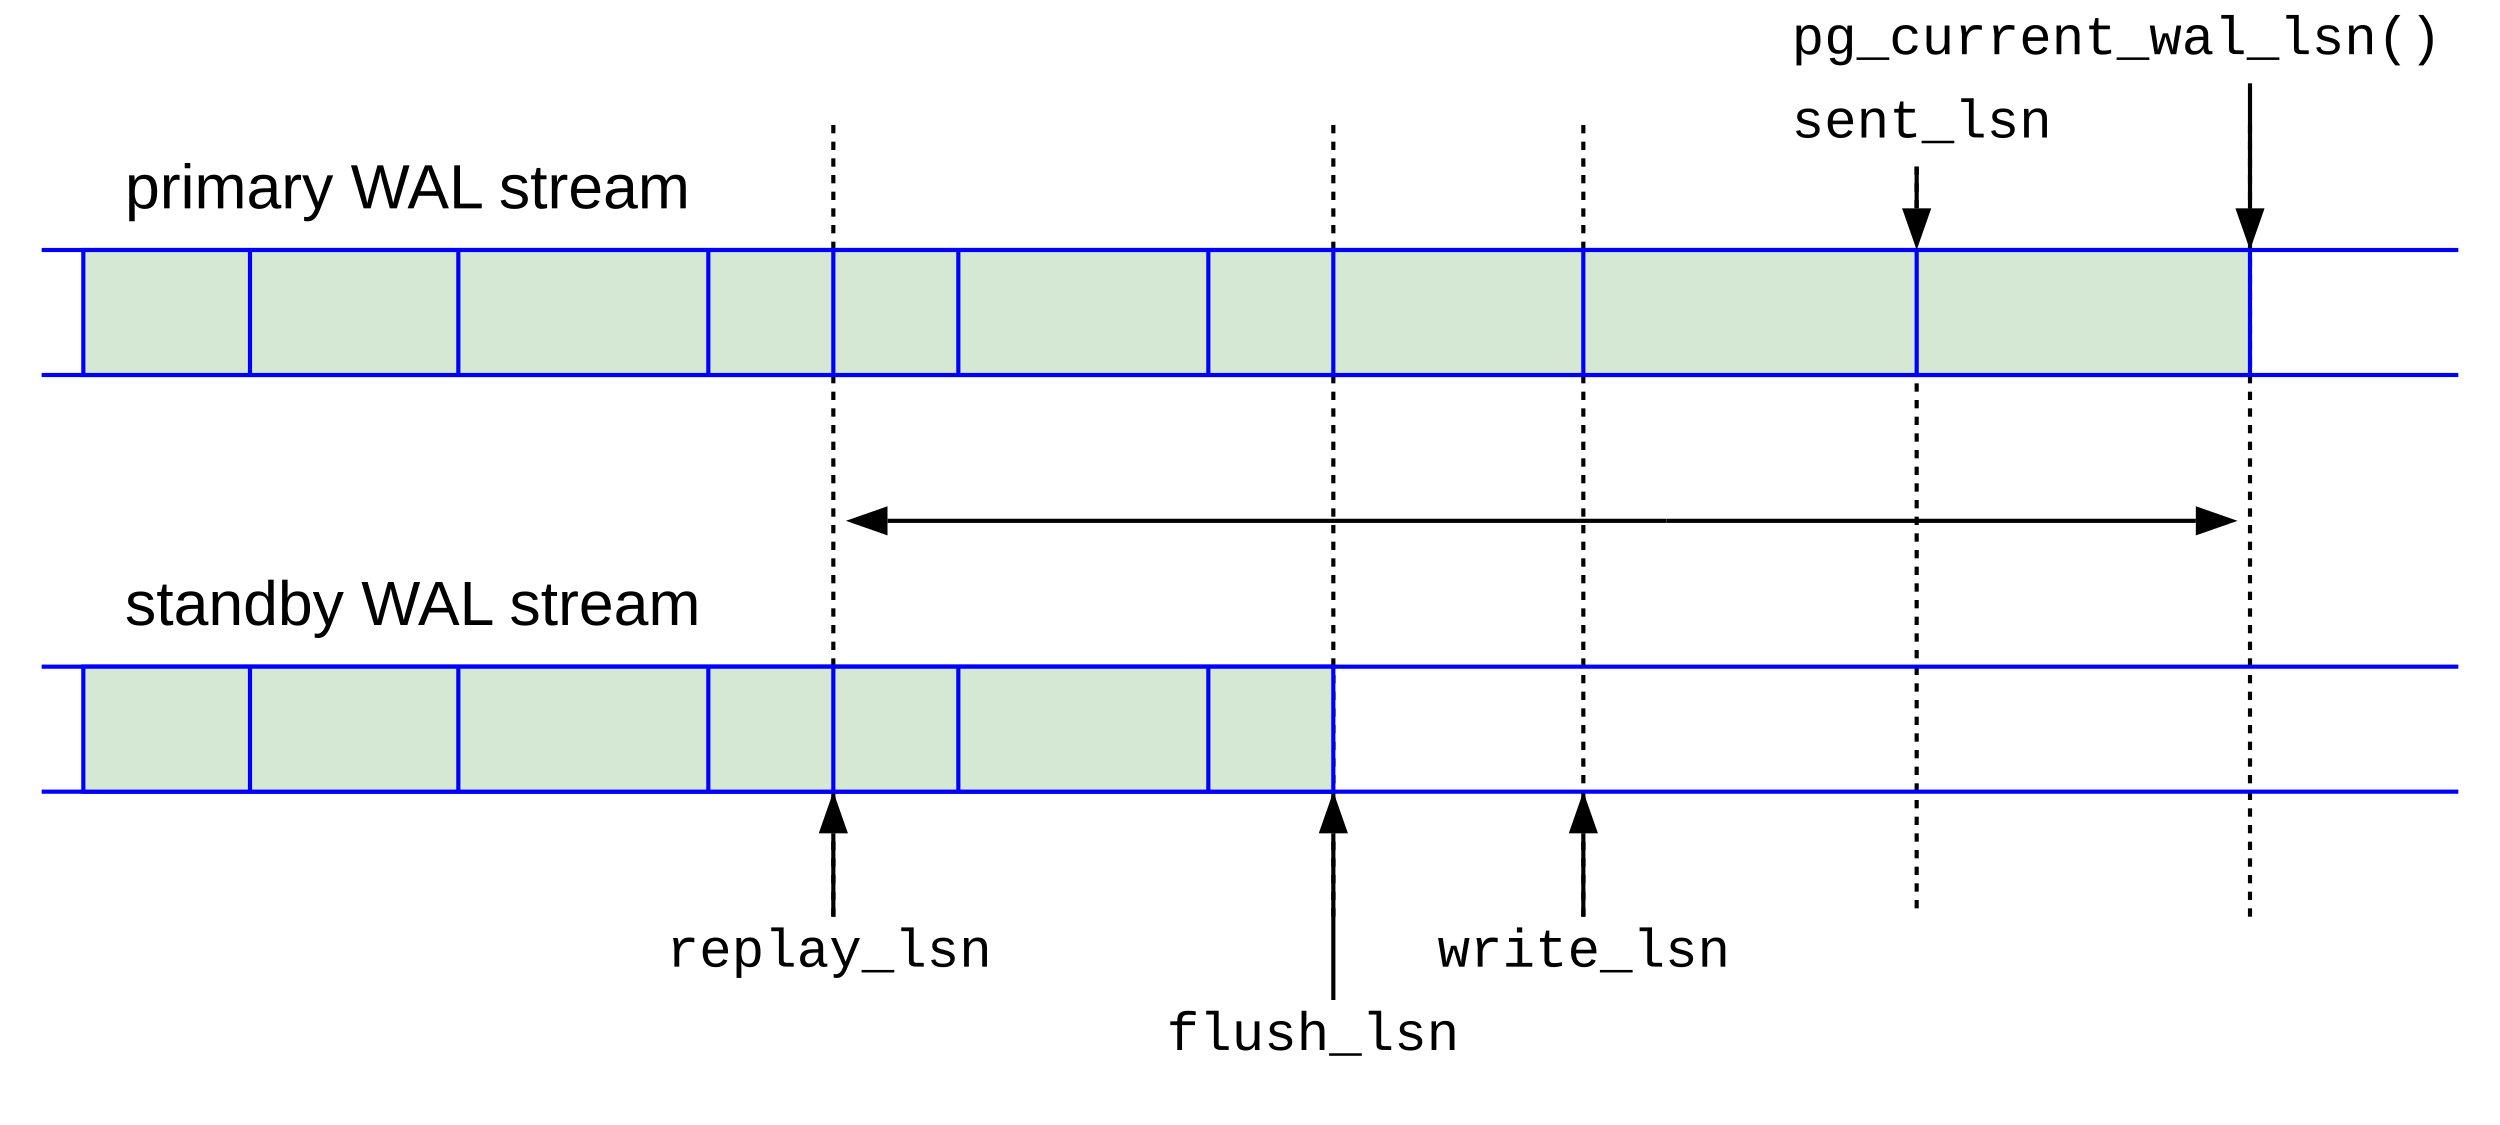
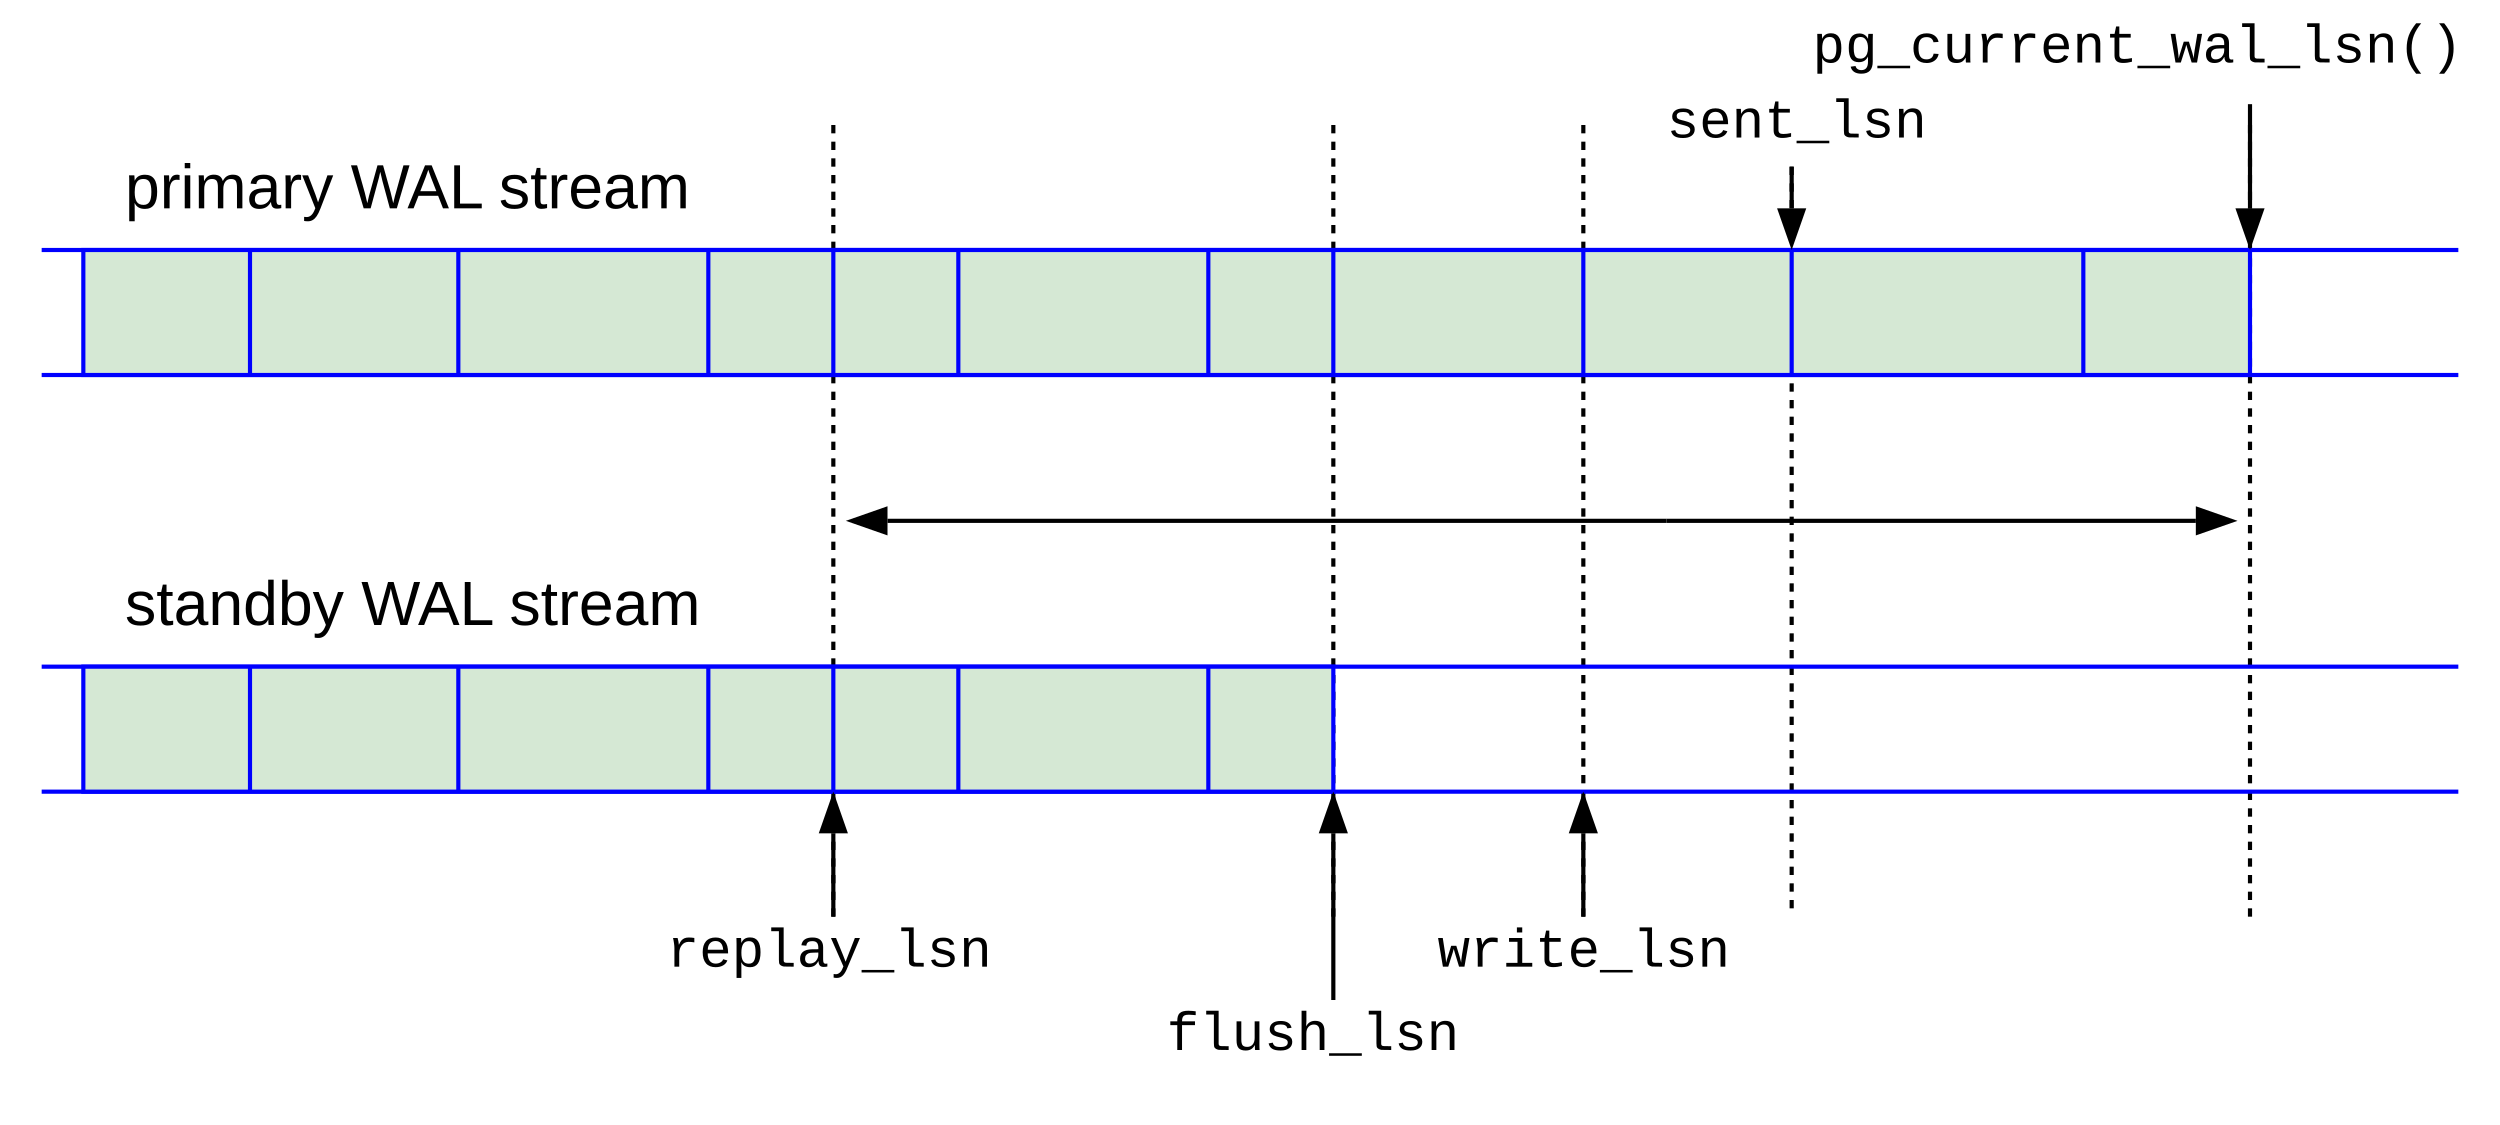
<svg xmlns="http://www.w3.org/2000/svg" version="1.1" width="600" height="270">
  <defs>
    <marker id="arrowhead" markerWidth="10" markerHeight="7" refX="0" refY="3.5" orient="auto">
      <polygon points="0 0, 10 3.5, 0 7" />
    </marker>
  </defs>
  <path d="M 540 30 V 220 " stroke="#000000" stroke-width="1" stroke-dasharray="2,2" fill="none" />
  <path d="M 200 30 V 220 " stroke="#000000" stroke-width="1" stroke-dasharray="2,2" fill="none" />
  <path d="M 320 30 V 220 " stroke="#000000" stroke-width="1" stroke-dasharray="2,2" fill="none" />
  <path d="M 380 30 V 220 " stroke="#000000" stroke-width="1" stroke-dasharray="2,2" fill="none" />
-   <path d="M 460 40 V 220 " stroke="#000000" stroke-width="1" stroke-dasharray="2,2" fill="none" />
+   <path d="M 430 40 V 220 " stroke="#000000" stroke-width="1" stroke-dasharray="2,2" fill="none" />
  <path d="M 10 60 h 580 " stroke="#0000FF" stroke-width="1" fill="none" />
  <path d="M 10 90 h 580 " stroke="#0000FF" stroke-width="1" fill="none" />
  <rect x="20" y="60" width="520" height="30" style="fill:rgb(213,232,212);stroke:#0000FF;stroke-width:1" />
  <text x="30" y="50" style="font-size:15px;font-family:'Arial'">primary WAL stream</text>
  <text x="30" y="150" style="font-size:15px;font-family:'Arial'">standby WAL stream</text>
  <path d="M 60 60 v 30 " stroke="#0000FF" stroke-width="1" fill="none" />
  <path d="M 110 60 v 30 " stroke="#0000FF" stroke-width="1" fill="none" />
  <path d="M 170 60 v 30 " stroke="#0000FF" stroke-width="1" fill="none" />
  <path d="M 230 60 v 30 " stroke="#0000FF" stroke-width="1" fill="none" />
  <path d="M 290 60 v 30 " stroke="#0000FF" stroke-width="1" fill="none" />
  <path d="M 200 60 v 30 " stroke="#0000FF" stroke-width="1" fill="none" />
  <path d="M 320 60 v 30 " stroke="#0000FF" stroke-width="1" fill="none" />
  <path d="M 380 60 v 30 " stroke="#0000FF" stroke-width="1" fill="none" />
-   <path d="M 460 60 v 30 " stroke="#0000FF" stroke-width="1" fill="none" />
+   <path d="M 430 60 v 30 " stroke="#0000FF" stroke-width="1" fill="none" />
+   <path d="M 500 60 v 30 " stroke="#0000FF" stroke-width="1" fill="none" />
  <path d="M 10 160 h 580 " stroke="#0000FF" stroke-width="1" fill="none" />
  <path d="M 10 190 h 580 " stroke="#0000FF" stroke-width="1" fill="none" />
  <rect x="20" y="160" width="300" height="30" style="fill:rgb(213,232,212);stroke:#0000FF;stroke-width:1" />
  <path d="M 60 160 v 30 " stroke="#0000FF" stroke-width="1" fill="none" />
  <path d="M 110 160 v 30 " stroke="#0000FF" stroke-width="1" fill="none" />
  <path d="M 170 160 v 30 " stroke="#0000FF" stroke-width="1" fill="none" />
  <path d="M 200 160 v 30 " stroke="#0000FF" stroke-width="1" fill="none" />
  <path d="M 230 160 v 30 " stroke="#0000FF" stroke-width="1" fill="none" />
  <path d="M 290 160 v 30 " stroke="#0000FF" stroke-width="1" fill="none" />
  <path d="M 200 220 V 200" stroke="#000000" stroke-width="1" fill="none" marker-end="url(#arrowhead)" />
  <path d="M 320 240 V 200" stroke="#000000" stroke-width="1" fill="none" marker-end="url(#arrowhead)" />
  <path d="M 380 220 V 200" stroke="#000000" stroke-width="1" fill="none" marker-end="url(#arrowhead)" />
-   <path d="M 460 40 V 50" stroke="#000000" stroke-width="1" fill="none" marker-end="url(#arrowhead)" />
-   <path d="M 540 20 V 50" stroke="#000000" stroke-width="1" fill="none" marker-end="url(#arrowhead)" />
+   <path d="M 430 40 V 50" stroke="#000000" stroke-width="1" fill="none" marker-end="url(#arrowhead)" />
+   <path d="M 540 25 V 50" stroke="#000000" stroke-width="1" fill="none" marker-end="url(#arrowhead)" />
  <text x="160" y="232" style="font-size:13px;font-family:'Courier New'">replay_lsn</text>
  <text x="280" y="252" style="font-size:13px;font-family:'Courier New'">flush_lsn</text>
  <text x="345" y="232" style="font-size:13px;font-family:'Courier New'">write_lsn</text>
-   <text x="430" y="33" style="font-size:13px;font-family:'Courier New'">sent_lsn</text>
-   <text x="430" y="13" style="font-size:13px;font-family:'Courier New'">pg_current_wal_lsn()</text>
+   <text x="400" y="33" style="font-size:13px;font-family:'Courier New'">sent_lsn</text>
+   <text x="435" y="15" style="font-size:13px;font-family:'Courier New'">pg_current_wal_lsn()</text>
  <path d="M 400 125 H 527" stroke="#000000" stroke-width="1" fill="none" marker-end="url(#arrowhead)" />
  <path d="M 400 125 H 213" stroke="#000000" stroke-width="1" fill="none" marker-end="url(#arrowhead)" />
</svg>
